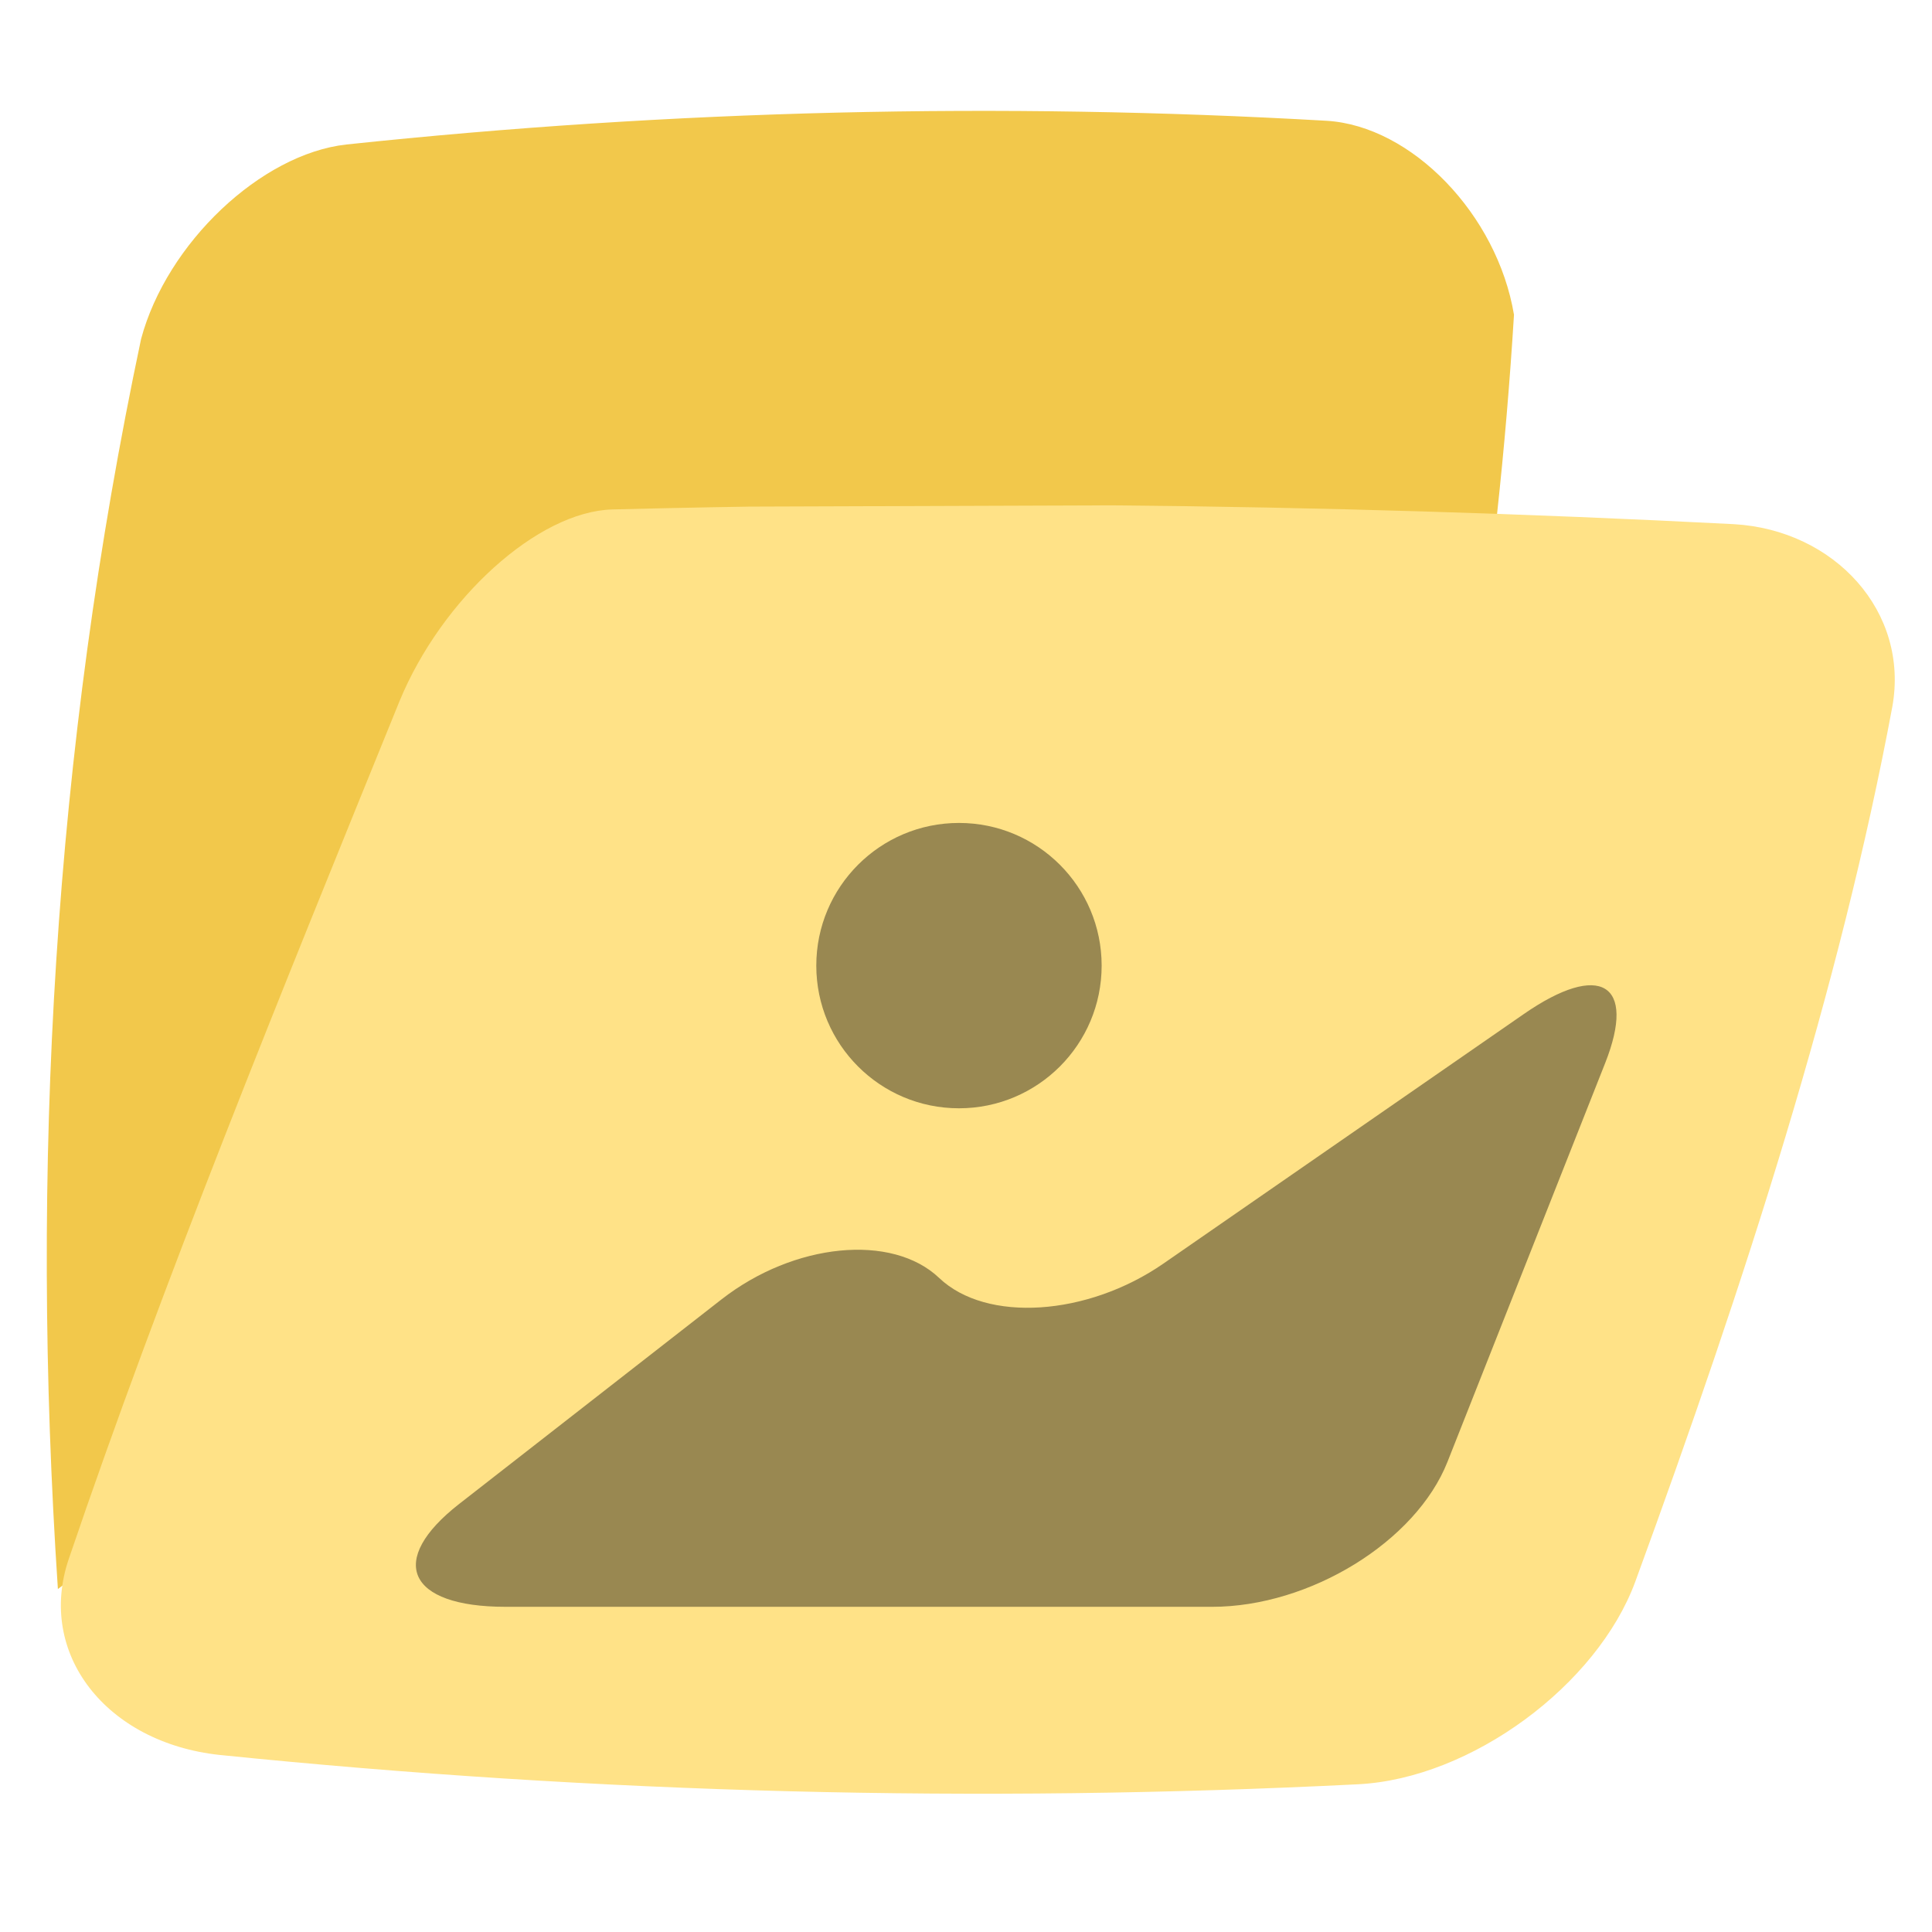
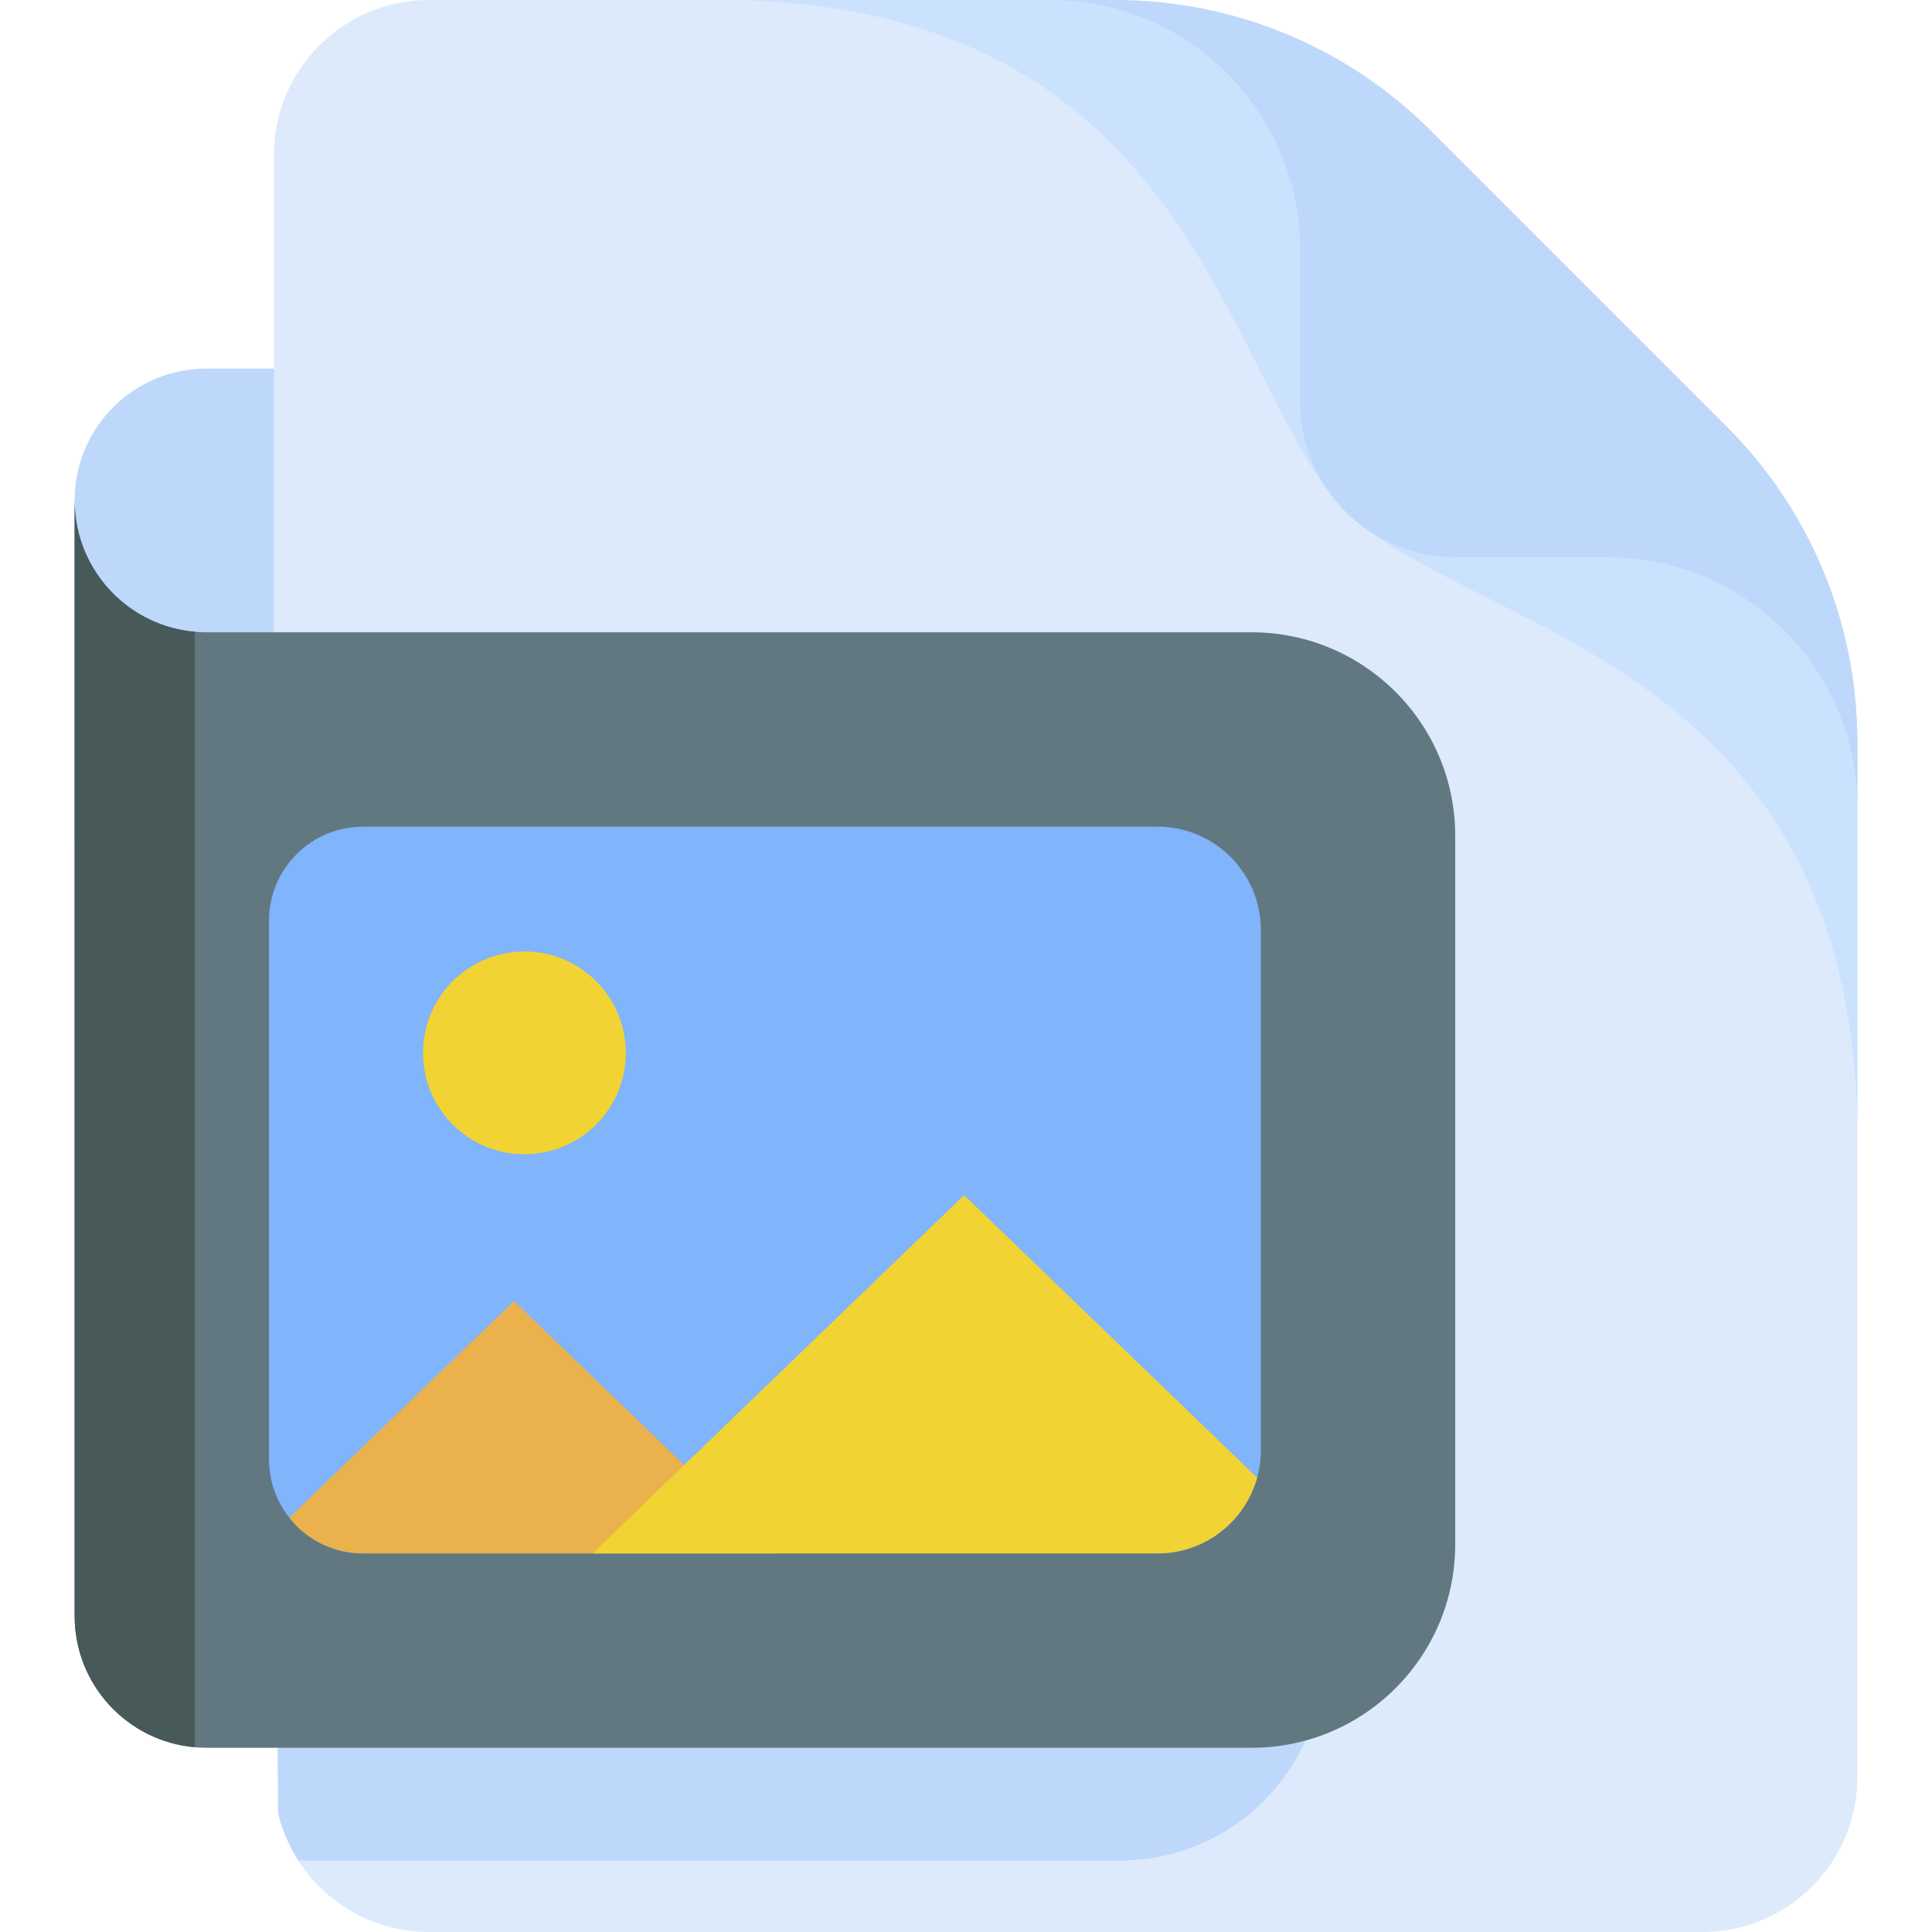
- <svg xmlns="http://www.w3.org/2000/svg" t="1733393188492" class="icon" viewBox="0 0 1089 1024" version="1.1" p-id="28883" width="200" height="200">
-   <path d="M32.629 863.171C16.852 625.805 30.306 391.051 79.528 158.55c14.564-54.207 67.726-104.222 115.596-109.588 184.238-19.506 368.476-23.965 552.713-13.377 47.883 2.918 96.116 52.787 105.543 109.338a2391.284 2391.284 0 0 1-9.535 112.225" fill="#F2C84B" p-id="28884" />
-   <path d="M626.867 252.344c116.835 1.045 233.671 4.584 350.506 10.61 56.87 3.306 98.952 49.454 89.244 103.005-29.352 157.389-82.489 322.712-144.888 493.124-21.44 58.191-92.378 110.904-156.193 114.146-213.957 10.757-427.914 5.245-641.871-16.541-63.828-6.924-103.186-57.064-84.828-110.684 52.67-155.041 118.972-317.493 186.4-483.399 23.862-57.738 77.892-106.812 119.978-107.956 42.457-1.083 77.197-1.588 77.197-1.593" fill="#FFE287" p-id="28885" />
-   <path d="M540.537 511.784m-80.421 0a80.421 80.421 0 1 0 160.842 0 80.421 80.421 0 1 0-160.842 0Z" opacity=".4" p-id="28886" />
-   <path d="M683.163 873.207c55.23 0 114.958-36.781 132.737-81.738l88.903-224.813c17.771-44.952-2.875-57.371-45.889-27.578l-203.019 140.581c-43.006 29.784-99.932 33.479-126.496 8.201-26.56-25.278-81.768-19.869-122.684 12.039l-147.871 115.299c-40.916 31.903-29.197 58.001 26.037 58.001l398.281 0.009z" opacity=".4" p-id="28887" />
+ <svg xmlns="http://www.w3.org/2000/svg" t="1733731565547" class="icon" viewBox="0 0 1024 1024" version="1.1" p-id="14899" width="200" height="200">
+   <path d="M235.466 195.356v249.398H39.548v-179.51c0-38.59 31.296-69.888 69.888-69.888h35.726z" fill="#BED8FB" p-id="14900" />
+   <path d="M984.44 393.056v548.778c0 45.39-36.756 82.166-82.126 82.166H227.34c-29.072 0-54.6-15.102-69.208-37.87a81.72 81.72 0 0 1-10.714-25.136l-0.308-46.976-1.916-279.756V82.166C145.194 36.778 181.972 0 227.34 0h364.066c32.718 0 138.662 90.348 232.326 185.494 85.486 86.844 160.708 177.686 160.708 207.562z" fill="#DDEAFB" p-id="14901" />
+   <path d="M984.452 393.056v201.03c0-0.226-0.02-0.454-0.02-0.7C978.25 346.72 777.324 335.306 711.62 269.6l112.124-84.104c85.464 86.842 160.708 177.684 160.708 207.56z" fill="#CBE2FF" p-id="14902" />
+   <path d="M591.386 0H390.356c0.226 0 0.454 0.02 0.7 0.02 246.666 6.182 258.08 207.108 323.786 272.812l84.104-112.124C712.102 75.244 621.26 0 591.386 0z" fill="#CBE2FF" p-id="14903" />
+   <path d="M984.45 393.066v34.754c0-73.172-59.336-132.506-132.506-132.506h-80.648c-45.368 0-82.162-36.794-82.162-82.162V132.506C689.134 59.334 629.8 0 556.628 0h34.754c62.58 0 122.616 24.866 166.866 69.114l157.086 157.086a236.008 236.008 0 0 1 69.116 166.866zM701.41 693.93v184.278c0 59.606-48.316 107.922-107.922 107.922H158.132a81.72 81.72 0 0 1-10.714-25.136l-0.308-46.976-1.916-279.756v-48.254h448.294c59.606 0 107.922 48.316 107.922 107.922z" fill="#BED8FB" p-id="14904" />
+   <path d="M771.298 443.052v375.384c0 59.606-48.316 107.922-107.922 107.922H109.448c-2.08 0-4.12-0.082-6.16-0.288-35.706-3.09-63.726-33.068-63.726-69.6V265.244c0 19.286 7.83 36.756 20.48 49.408 11.27 11.29 26.394 18.75 43.246 20.192 2.04 0.206 4.08 0.288 6.16 0.288h553.928c59.608-0.002 107.922 48.314 107.922 107.92z" fill="#617881" p-id="14905" />
+   <path d="M668.278 492.9v275.676c0 5.068-0.68 9.972-1.978 14.608-6.388 23.158-27.608 40.156-52.786 40.156H192.438a49.648 49.648 0 0 1-39.106-18.956 49.52 49.52 0 0 1-10.756-30.906V487.996c0-27.526 22.314-49.84 49.86-49.84h421.076c30.248 0 54.766 24.52 54.766 54.744z" fill="#80B4FB" p-id="14906" />
+   <path d="M277.946 558.042m-53.742 0a53.742 53.742 0 1 0 107.484 0 53.742 53.742 0 1 0-107.484 0Z" fill="#F1D333" p-id="14907" />
+   <path d="M411.228 823.342H192.438a49.648 49.648 0 0 1-39.106-18.956l119.11-114.844z" fill="#EAB14D" p-id="14908" />
+   <path d="M666.3 783.186c-6.388 23.158-27.608 40.156-52.786 40.156H314.06l196.93-189.904z" fill="#F1D333" p-id="14909" />
+   <path d="M103.288 334.842v591.228c-35.706-3.09-63.726-33.068-63.726-69.6V265.244c0 19.286 7.83 36.756 20.48 49.408 11.27 11.29 26.392 18.748 43.246 20.19z" fill="#475959" p-id="14910" />
</svg>
